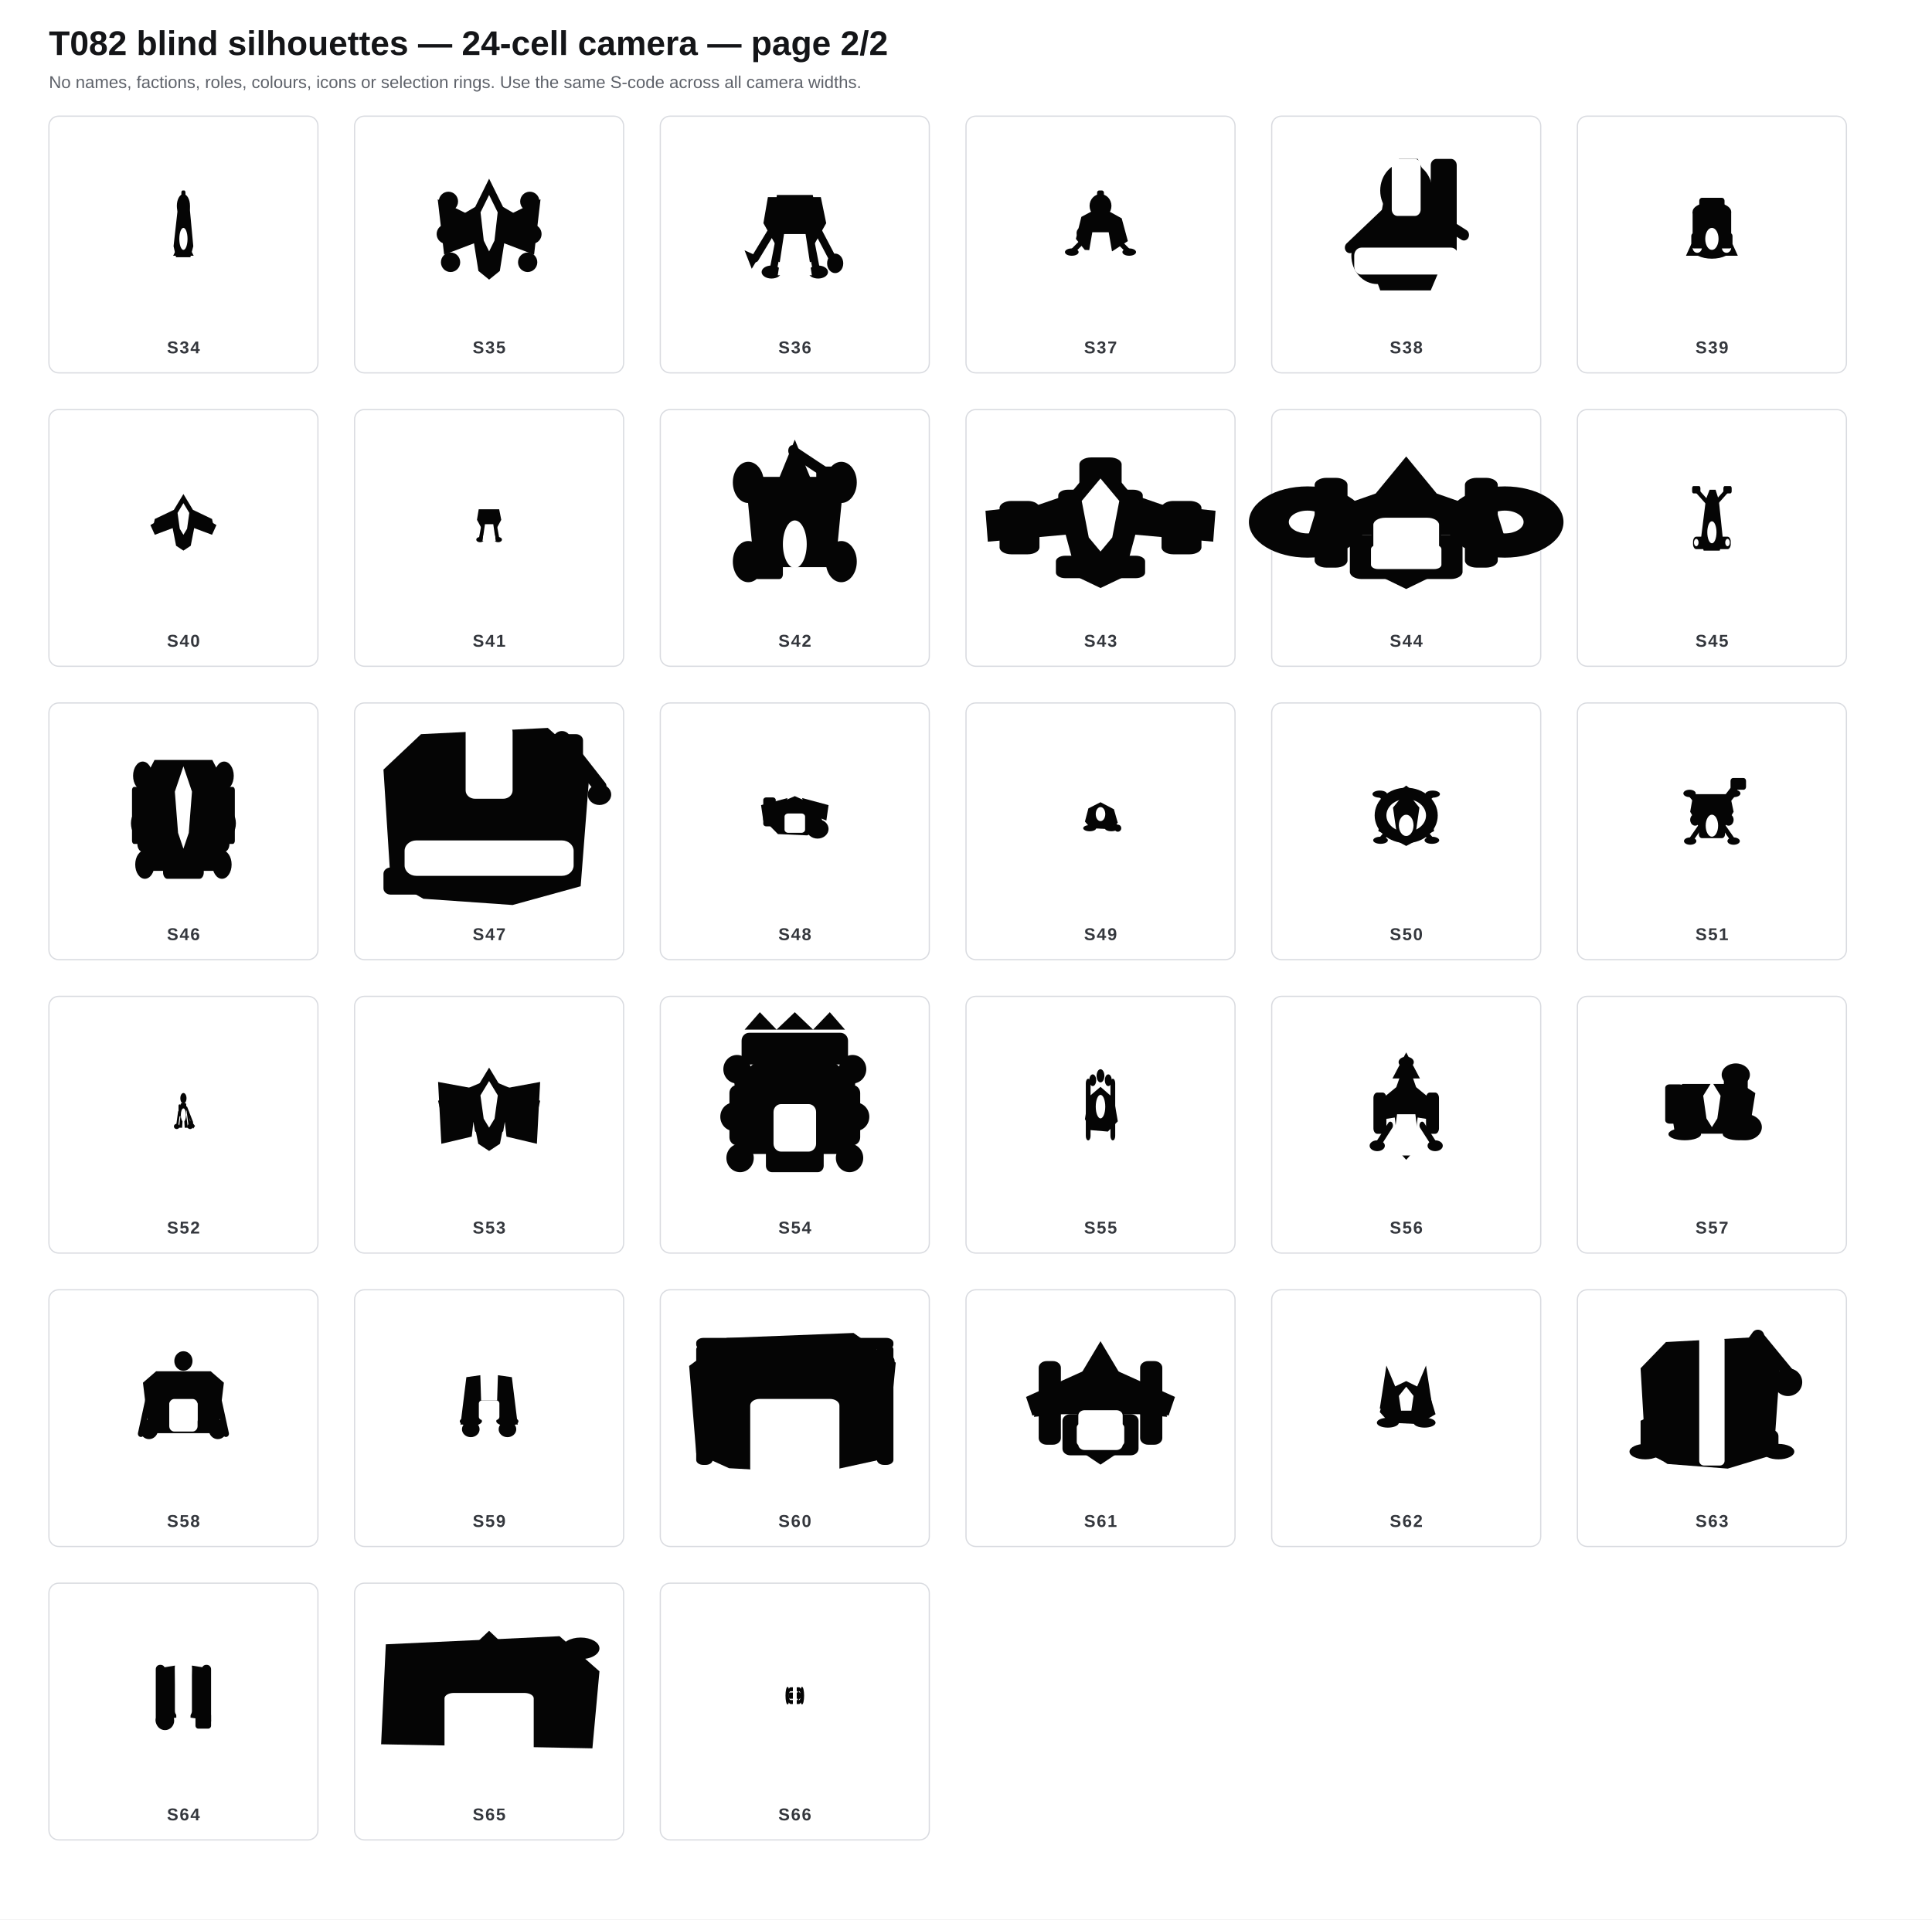
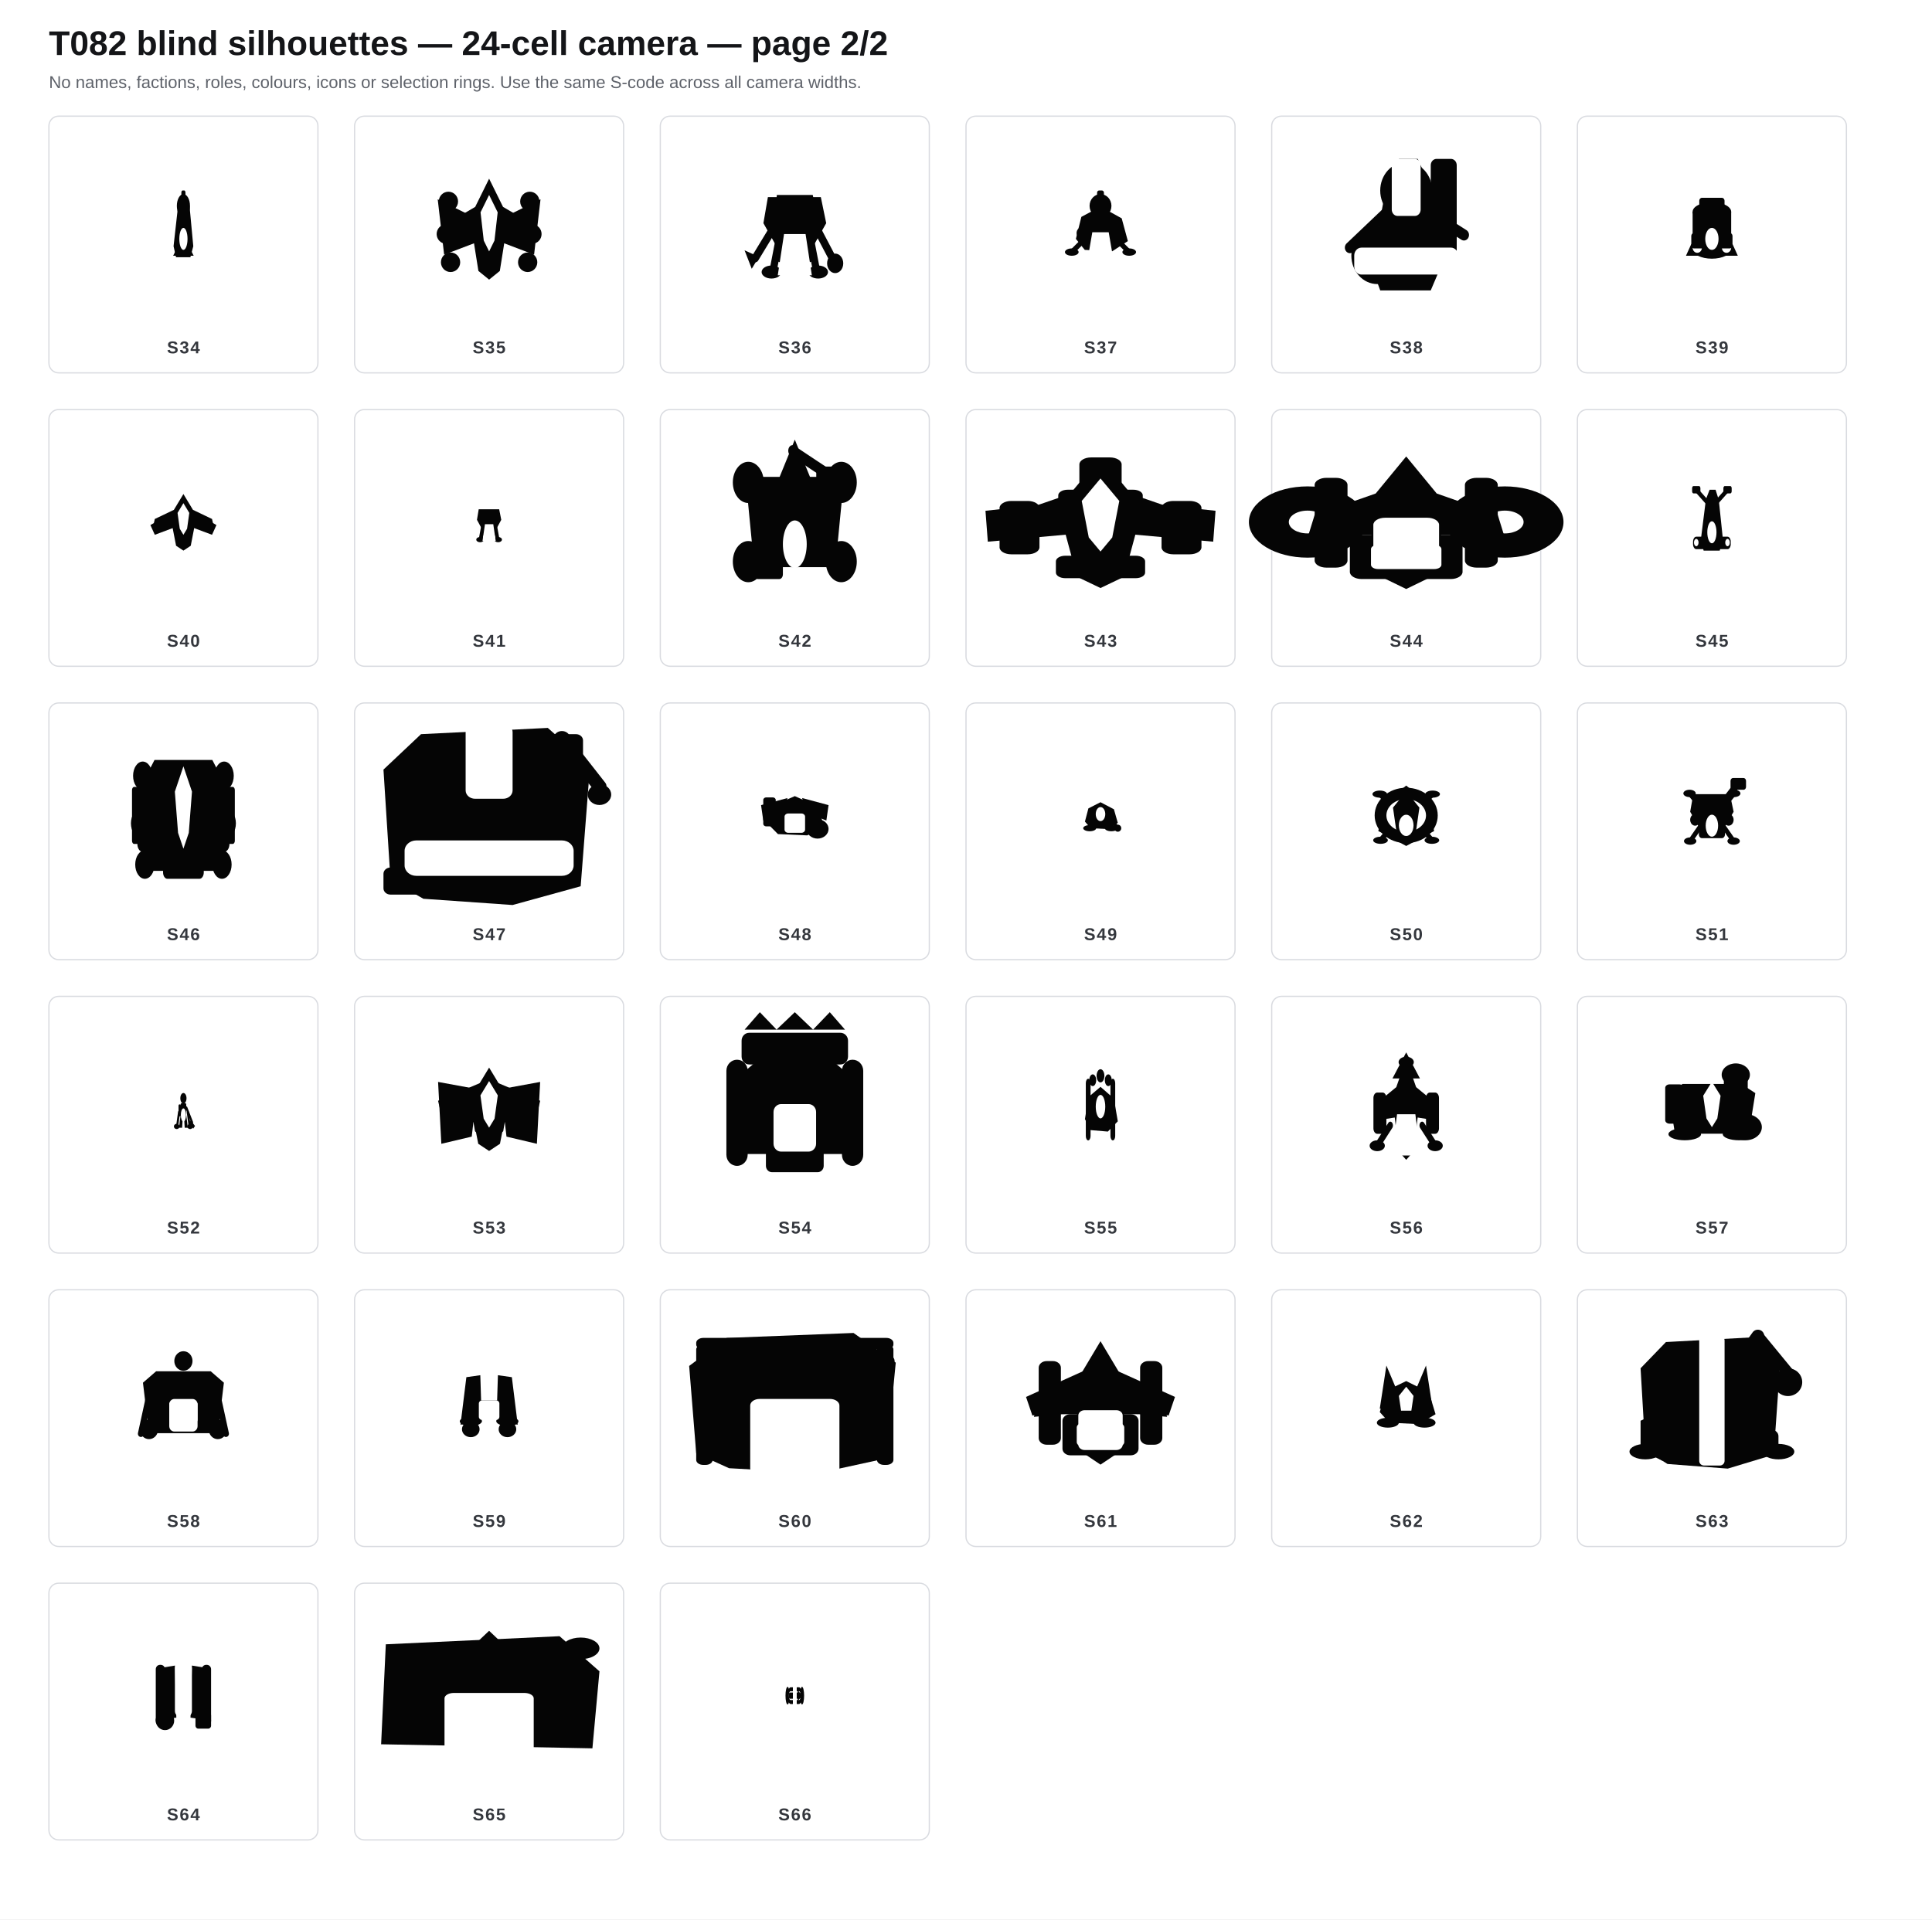
<svg xmlns="http://www.w3.org/2000/svg" width="1580" height="1570" viewBox="0 0 1580 1570">
  <rect width="100%" height="100%" fill="#ffffff" />
  <style>text{font-family:Arial,Helvetica,sans-serif}.title{font-size:28px;font-weight:700;fill:#141518}.sub{font-size:14px;fill:#5e626a}.code{font-size:14px;font-weight:700;letter-spacing:1px;fill:#34373d}.name{font-size:12px;font-weight:700;fill:#17181b}.meta{font-size:10px;fill:#656a72}.label{font-size:11px;font-weight:700;fill:#3d4148}</style>
  <text x="40" y="45" class="title">T082 blind silhouettes — 24-cell camera — page 2/2</text>
  <text x="40" y="72" class="sub">No names, factions, roles, colours, icons or selection rings. Use the same S-code across all camera widths.</text>
  <rect x="40" y="95" width="220" height="210" rx="8" fill="none" stroke="#d9dbe0" />
  <g transform="translate(150 187) scale(0.335978 0.6)">
    <polygon points="-18,39 -24,24 -13,-31 -5,-44 8,-44 15,-30 24,24 17,39" fill="#050505" />
    <rect x="-6" y="-43" width="12" height="80" rx="0" fill="#050505" />
    <polygon points="-25,37 25,37 16,27 -16,27" fill="#050505" />
    <circle cx="0" cy="-31" r="16" fill="#050505" />
    <rect x="-5" y="-52" width="10" height="24" rx="3" fill="#050505" />
    <ellipse cx="0" cy="14" rx="10" ry="15" fill="#ffffff" />
  </g>
  <text x="150" y="289" text-anchor="middle" class="code">S34</text>
  <rect x="290" y="95" width="220" height="210" rx="8" fill="none" stroke="#d9dbe0" />
  <g transform="translate(400 187) scale(0.87578 0.888)">
    <circle cx="-38" cy="-25" r="9" fill="#050505" />
    <circle cx="-40" cy="5" r="9" fill="#050505" />
    <circle cx="-36" cy="31" r="9" fill="#050505" />
    <circle cx="38" cy="-25" r="9" fill="#050505" />
    <circle cx="40" cy="5" r="9" fill="#050505" />
    <circle cx="36" cy="31" r="9" fill="#050505" />
    <polygon points="0,-46 13,-20 39,-5 42,11 15,8 10,39 0,47 -10,39 -15,8 -42,11 -39,-5 -13,-20" fill="#050505" />
    <circle cx="-27" cy="6" r="8" fill="#050505" />
    <circle cx="27" cy="6" r="8" fill="#050505" />
    <polygon points="-9,-8 -48,-27 -42,24 -10,12" fill="#050505" />
    <polygon points="9,-8 48,-27 42,24 10,12" fill="#050505" />
    <circle cx="-11" cy="3" r="6" fill="#050505" />
    <circle cx="11" cy="3" r="6" fill="#050505" />
    <polygon points="-8,-15 0,-31 8,-15 5,11 0,21 -5,11" fill="#ffffff" />
  </g>
  <text x="400" y="289" text-anchor="middle" class="code">S35</text>
  <rect x="540" y="95" width="220" height="210" rx="8" fill="none" stroke="#d9dbe0" />
  <g transform="translate(650 187) scale(0.73372 0.888)">
    <line x1="-17" y1="8" x2="-24" y2="38" stroke="#050505" stroke-width="8" stroke-linecap="round" />
    <line x1="17" y1="8" x2="24" y2="38" stroke="#050505" stroke-width="8" stroke-linecap="round" />
    <ellipse cx="-26" cy="40" rx="11" ry="6" fill="#050505" />
    <ellipse cx="26" cy="40" rx="11" ry="6" fill="#050505" />
    <polygon points="-30,-29 29,-29 35,-5 20,17 -20,17 -35,-5" fill="#050505" />
    <rect x="-21" y="8" width="42" height="23" rx="5" fill="#050505" />
    <polygon points="-25,4 -20,-31 20,-31 29,4" fill="#050505" />
    <line x1="-22" y1="-3" x2="-44" y2="27" stroke="#050505" stroke-width="8" stroke-linecap="round" />
    <polygon points="-48,37 -56,20 -40,26" fill="#050505" />
    <line x1="22" y1="-4" x2="43" y2="29" stroke="#050505" stroke-width="8" stroke-linecap="round" />
    <circle cx="45" cy="32" r="9" fill="#050505" />
    <polygon points="-12,5 12,5 19,43 -19,43" fill="#ffffff" />
  </g>
  <text x="650" y="289" text-anchor="middle" class="code">S36</text>
  <rect x="790" y="95" width="220" height="210" rx="8" fill="none" stroke="#d9dbe0" />
  <g transform="translate(900 187) scale(0.559211 0.6)">
    <line x1="-23.1" y1="14.4" x2="-42" y2="32" stroke="#050505" stroke-width="7" stroke-linecap="round" />
    <ellipse cx="-42" cy="32" rx="10" ry="5" fill="#050505" />
    <line x1="23.1" y1="14.4" x2="42" y2="32" stroke="#050505" stroke-width="7" stroke-linecap="round" />
    <ellipse cx="42" cy="32" rx="10" ry="5" fill="#050505" />
    <polygon points="-36,14 -28,-16 0,-30 31,-14 40,17 17,31 -23,29" fill="#050505" />
    <circle cx="-27" cy="6" r="8" fill="#050505" />
    <circle cx="27" cy="6" r="8" fill="#050505" />
    <circle cx="0" cy="-31" r="16" fill="#050505" />
    <rect x="-5" y="-52" width="10" height="24" rx="3" fill="#050505" />
    <polygon points="-12,5 12,5 19,43 -19,43" fill="#ffffff" />
  </g>
  <text x="900" y="289" text-anchor="middle" class="code">S37</text>
  <rect x="1040" y="95" width="220" height="210" rx="8" fill="none" stroke="#d9dbe0" />
  <g transform="translate(1150 187) scale(1.18057 1.296)">
    <polygon points="-18,39 -24,24 -13,-31 -5,-44 8,-44 15,-30 24,24 17,39" fill="#050505" />
    <rect x="17" y="-44" width="18" height="67" rx="4" fill="#050505" />
    <circle cx="-20" cy="17" r="18" fill="#050505" />
    <line x1="-9" y1="8" x2="19" y2="-22" stroke="#050505" stroke-width="7" stroke-linecap="round" />
    <circle cx="0" cy="-24" r="18" fill="#050505" />
    <line x1="-9" y1="-14" x2="-39" y2="12" stroke="#050505" stroke-width="7" stroke-linecap="round" />
    <line x1="9" y1="-14" x2="40" y2="4" stroke="#050505" stroke-width="7" stroke-linecap="round" />
    <rect x="-10" y="-44" width="20" height="36" rx="4" fill="#ffffff" />
    <rect x="-36" y="12" width="72" height="17" rx="5" fill="#ffffff" />
  </g>
  <text x="1150" y="289" text-anchor="middle" class="code">S38</text>
  <rect x="1290" y="95" width="220" height="210" rx="8" fill="none" stroke="#d9dbe0" />
  <g transform="translate(1400 187) scale(0.543657 0.6)">
    <ellipse cx="0" cy="-23" rx="29" ry="13" fill="#050505" />
    <rect x="-29" y="-23" width="58" height="51" rx="0" fill="#050505" />
    <ellipse cx="0" cy="28" rx="29" ry="13" fill="#050505" />
    <polygon points="-39,37 -31,21 31,21 39,37" fill="#050505" />
    <circle cx="-22" cy="26" r="7" fill="#ffffff" />
    <circle cx="22" cy="26" r="7" fill="#ffffff" />
    <rect x="-19" y="-42" width="38" height="18" rx="4" fill="#050505" />
    <rect x="-25" y="-18" width="50" height="18" rx="4" fill="#050505" />
    <rect x="-31" y="6" width="62" height="21" rx="4" fill="#050505" />
    <ellipse cx="0" cy="14" rx="10" ry="15" fill="#ffffff" />
  </g>
  <text x="1400" y="289" text-anchor="middle" class="code">S39</text>
  <rect x="40" y="335" width="220" height="210" rx="8" fill="none" stroke="#d9dbe0" />
  <g transform="translate(150 427) scale(0.6 0.4976)">
    <polygon points="-5,-23 -45,5 -39,21 -8,7" fill="#050505" />
    <polygon points="5,-23 45,5 39,21 8,7" fill="#050505" />
    <polygon points="0,-46 13,-20 39,-5 42,11 15,8 10,39 0,47 -10,39 -15,8 -42,11 -39,-5 -13,-20" fill="#050505" />
    <ellipse cx="0" cy="-13" rx="12" ry="20" fill="#050505" />
    <polygon points="-8,-15 0,-31 8,-15 5,11 0,21 -5,11" fill="#ffffff" />
  </g>
  <text x="150" y="529" text-anchor="middle" class="code">S40</text>
  <rect x="290" y="335" width="220" height="210" rx="8" fill="none" stroke="#d9dbe0" />
  <g transform="translate(400 427) scale(0.283713 0.36)">
    <line x1="-17" y1="8" x2="-24" y2="38" stroke="#050505" stroke-width="11" stroke-linecap="round" />
    <line x1="17" y1="8" x2="24" y2="38" stroke="#050505" stroke-width="11" stroke-linecap="round" />
    <ellipse cx="-26" cy="40" rx="11" ry="6" fill="#050505" />
    <ellipse cx="26" cy="40" rx="11" ry="6" fill="#050505" />
    <polygon points="-30,-29 29,-29 35,-5 20,17 -20,17 -35,-5" fill="#050505" />
    <rect x="-21" y="8" width="42" height="23" rx="5" fill="#050505" />
    <polygon points="-27,-22 27,-22 18,2 -18,2" fill="#050505" />
    <polygon points="-12,5 12,5 19,43 -19,43" fill="#ffffff" />
  </g>
  <text x="400" y="529" text-anchor="middle" class="code">S41</text>
  <rect x="540" y="335" width="220" height="210" rx="8" fill="none" stroke="#d9dbe0" />
  <g transform="translate(650 427) scale(0.974803 1.296)">
    <circle cx="-39" cy="-25" r="13" fill="#050505" />
    <circle cx="-39" cy="25" r="13" fill="#050505" />
    <circle cx="39" cy="-25" r="13" fill="#050505" />
    <circle cx="39" cy="25" r="13" fill="#050505" />
    <polygon points="-34,28.5 -40,-18 -27,-28.5 27,-28.5 40,-18 34,28.5" fill="#050505" />
    <rect x="18" y="-35" width="17" height="58" rx="4" fill="#050505" />
    <line x1="26" y1="-31" x2="-2" y2="-45" stroke="#050505" stroke-width="7" stroke-linecap="round" />
    <rect x="-34" y="17" width="24" height="19" rx="3" fill="#050505" />
    <polygon points="0,-52 -13,-28 13,-28" fill="#050505" />
    <rect x="-8" y="-31" width="16" height="25" rx="3" fill="#050505" />
    <ellipse cx="0" cy="14" rx="10" ry="15" fill="#ffffff" />
  </g>
  <text x="650" y="529" text-anchor="middle" class="code">S42</text>
  <rect x="790" y="335" width="220" height="210" rx="8" fill="none" stroke="#d9dbe0" />
  <g transform="translate(900 427) scale(1.92 1.1488)">
    <polygon points="-5,-16 -49,-8 -48,14 -8,8" fill="#050505" />
    <polygon points="5,-16 49,-8 48,14 8,8" fill="#050505" />
    <polygon points="0,-46 13,-20 39,-5 42,11 15,8 10,39 0,47 -10,39 -15,8 -42,11 -39,-5 -13,-20" fill="#050505" />
    <rect x="-43" y="-15" width="17" height="38" rx="5" fill="#050505" />
    <rect x="26" y="-15" width="17" height="38" rx="5" fill="#050505" />
    <rect x="-19" y="24" width="38" height="16" rx="4" fill="#050505" />
    <rect x="-9" y="-46" width="18" height="88" rx="5" fill="#050505" />
    <rect x="-18" y="-23" width="36" height="22" rx="4" fill="#050505" />
    <polygon points="-8,-15 0,-31 8,-15 5,11 0,21 -5,11" fill="#ffffff" />
  </g>
  <text x="900" y="529" text-anchor="middle" class="code">S43</text>
  <rect x="1040" y="335" width="220" height="210" rx="8" fill="none" stroke="#d9dbe0" />
  <g transform="translate(1150 427) scale(1.92 1.16584)">
    <circle cx="-42" cy="0" r="25" fill="#050505" />
    <circle cx="42" cy="0" r="25" fill="#050505" />
    <circle cx="-42" cy="0" r="8" fill="#ffffff" />
    <circle cx="42" cy="0" r="8" fill="#ffffff" />
    <polygon points="0,-46 13,-20 39,-5 42,11 15,8 10,39 0,47 -10,39 -15,8 -42,11 -39,-5 -13,-20" fill="#050505" />
    <rect x="-39" y="-31" width="14" height="63" rx="5" fill="#050505" />
    <rect x="25" y="-31" width="14" height="63" rx="5" fill="#050505" />
    <rect x="-27" y="-9" width="54" height="18" rx="4" fill="#050505" />
    <rect x="-24" y="9" width="48" height="31" rx="5" fill="#050505" />
    <rect x="-15" y="16" width="30" height="17" rx="3" fill="#ffffff" />
    <rect x="-14" y="-3" width="28" height="30" rx="5" fill="#ffffff" />
  </g>
  <text x="1150" y="529" text-anchor="middle" class="code">S44</text>
  <rect x="1290" y="335" width="220" height="210" rx="8" fill="none" stroke="#d9dbe0" />
  <g transform="translate(1400 427) scale(0.376106 0.6)">
    <polygon points="-18,39 -24,24 -13,-31 -5,-44 8,-44 15,-30 24,24 17,39" fill="#050505" />
    <rect x="-41" y="20" width="82" height="17" rx="7" fill="#050505" />
    <circle cx="-34" cy="28" r="5" fill="#ffffff" />
    <circle cx="34" cy="28" r="5" fill="#ffffff" />
    <line x1="-6" y1="-24" x2="-33" y2="-43" stroke="#050505" stroke-width="7" stroke-linecap="round" />
    <line x1="6" y1="-24" x2="33" y2="-43" stroke="#050505" stroke-width="7" stroke-linecap="round" />
    <rect x="-43" y="-49" width="18" height="10" rx="3" fill="#050505" />
    <rect x="25" y="-49" width="18" height="10" rx="3" fill="#050505" />
    <ellipse cx="0" cy="14" rx="10" ry="15" fill="#ffffff" />
  </g>
  <text x="1400" y="529" text-anchor="middle" class="code">S45</text>
  <rect x="40" y="575" width="220" height="210" rx="8" fill="none" stroke="#d9dbe0" />
  <g transform="translate(150 667) scale(0.875933 1.296)">
    <circle cx="-38" cy="-25" r="9" fill="#050505" />
    <circle cx="-40" cy="5" r="9" fill="#050505" />
    <circle cx="-36" cy="31" r="9" fill="#050505" />
    <circle cx="38" cy="-25" r="9" fill="#050505" />
    <circle cx="40" cy="5" r="9" fill="#050505" />
    <circle cx="36" cy="31" r="9" fill="#050505" />
    <polygon points="-34,35 -40,-18 -27,-35 27,-35 40,-18 34,35" fill="#050505" />
    <rect x="-43" y="-15" width="17" height="38" rx="5" fill="#050505" />
    <rect x="26" y="-15" width="17" height="38" rx="5" fill="#050505" />
    <rect x="-19" y="24" width="38" height="16" rx="4" fill="#050505" />
    <rect x="-48" y="-18" width="34" height="36" rx="2" fill="#050505" />
    <rect x="14" y="-18" width="34" height="36" rx="2" fill="#050505" />
    <line x1="-9" y1="0" x2="9" y2="0" stroke="#050505" stroke-width="7" stroke-linecap="round" />
    <polygon points="-8,-15 0,-31 8,-15 5,11 0,21 -5,11" fill="#ffffff" />
  </g>
  <text x="150" y="769" text-anchor="middle" class="code">S46</text>
  <rect x="290" y="575" width="220" height="210" rx="8" fill="none" stroke="#d9dbe0" />
  <g transform="translate(400 667) scale(1.92 1.70431)">
    <polygon points="-42,31 -45,-22 -29,-39 25,-42 43,-24 39,34 10,43 -28,40" fill="#050505" />
    <rect x="-45" y="25" width="31" height="13" rx="3" fill="#050505" />
    <rect x="15" y="-39" width="25" height="14" rx="3" fill="#050505" />
    <line x1="-28" y1="25" x2="26" y2="-25" stroke="#050505" stroke-width="7" stroke-linecap="round" />
    <line x1="11" y1="24" x2="31" y2="-37" stroke="#050505" stroke-width="7" stroke-linecap="round" />
    <line x1="31" y1="-37" x2="47" y2="-14" stroke="#050505" stroke-width="6" stroke-linecap="round" />
    <circle cx="47" cy="-10" r="5" fill="#050505" />
    <rect x="-10" y="-44" width="20" height="36" rx="4" fill="#ffffff" />
    <rect x="-36" y="12" width="72" height="17" rx="5" fill="#ffffff" />
  </g>
  <text x="400" y="769" text-anchor="middle" class="code">S47</text>
  <rect x="540" y="575" width="220" height="210" rx="8" fill="none" stroke="#d9dbe0" />
  <g transform="translate(650 667) scale(0.6 0.526615)">
    <polygon points="-36,14 -28,-16 0,-30 31,-14 40,17 17,31 -23,29" fill="#050505" />
    <rect x="-43" y="-28" width="17" height="45" rx="4" fill="#050505" />
    <circle cx="31" cy="21" r="15" fill="#050505" />
    <polygon points="-46,-16 -10,-27 -15,-5 -43,8" fill="#050505" />
    <polygon points="46,-16 10,-27 15,-5 43,8" fill="#050505" />
    <circle cx="0" cy="7" r="13" fill="#050505" />
    <rect x="-14" y="-3" width="28" height="30" rx="5" fill="#ffffff" />
  </g>
  <text x="650" y="769" text-anchor="middle" class="code">S48</text>
  <rect x="790" y="575" width="220" height="210" rx="8" fill="none" stroke="#d9dbe0" />
  <g transform="translate(900 667) scale(0.353671 0.36)">
    <ellipse cx="-25" cy="29" rx="15" ry="7" fill="#050505" />
    <ellipse cx="25" cy="29" rx="15" ry="7" fill="#050505" />
    <polygon points="-36,14 -28,-16 0,-30 31,-14 40,17 17,31 -23,29" fill="#050505" />
    <line x1="8" y1="-6" x2="38" y2="26" stroke="#050505" stroke-width="8" stroke-linecap="round" />
    <circle cx="40" cy="29" r="8" fill="#050505" />
    <ellipse cx="0" cy="-3" rx="11" ry="16" fill="#ffffff" />
  </g>
  <text x="900" y="769" text-anchor="middle" class="code">S49</text>
  <rect x="1040" y="575" width="220" height="210" rx="8" fill="none" stroke="#d9dbe0" />
  <g transform="translate(1150 667) scale(0.6 0.581)">
    <line x1="-19.25" y1="15.75" x2="-35" y2="35" stroke="#050505" stroke-width="7" stroke-linecap="round" />
    <ellipse cx="-35" cy="35" rx="10" ry="5" fill="#050505" />
    <line x1="19.25" y1="15.75" x2="35" y2="35" stroke="#050505" stroke-width="7" stroke-linecap="round" />
    <ellipse cx="35" cy="35" rx="10" ry="5" fill="#050505" />
    <line x1="-19.8" y1="-13.5" x2="-36" y2="-30" stroke="#050505" stroke-width="7" stroke-linecap="round" />
    <ellipse cx="-36" cy="-30" rx="10" ry="5" fill="#050505" />
    <line x1="19.8" y1="-13.5" x2="36" y2="-30" stroke="#050505" stroke-width="7" stroke-linecap="round" />
    <ellipse cx="36" cy="-30" rx="10" ry="5" fill="#050505" />
    <polygon points="0,-42 31,-17 38,22 0,43 -38,22 -31,-17" fill="#050505" />
    <ellipse cx="0" cy="0" rx="43" ry="39" fill="#050505" />
    <ellipse cx="0" cy="0" rx="27" ry="23" fill="#ffffff" />
    <polygon points="0,-34 18,-11 13,25 0,39 -13,25 -18,-11" fill="#050505" />
    <ellipse cx="0" cy="14" rx="10" ry="15" fill="#ffffff" />
  </g>
  <text x="1150" y="769" text-anchor="middle" class="code">S50</text>
  <rect x="1290" y="575" width="220" height="210" rx="8" fill="none" stroke="#d9dbe0" />
  <g transform="translate(1400 667) scale(0.507553 0.6)">
    <line x1="-19.25" y1="15.75" x2="-35" y2="35" stroke="#050505" stroke-width="7" stroke-linecap="round" />
    <ellipse cx="-35" cy="35" rx="10" ry="5" fill="#050505" />
    <line x1="19.25" y1="15.75" x2="35" y2="35" stroke="#050505" stroke-width="7" stroke-linecap="round" />
    <ellipse cx="35" cy="35" rx="10" ry="5" fill="#050505" />
    <line x1="-19.8" y1="-13.5" x2="-36" y2="-30" stroke="#050505" stroke-width="7" stroke-linecap="round" />
    <ellipse cx="-36" cy="-30" rx="10" ry="5" fill="#050505" />
    <line x1="19.8" y1="-13.5" x2="36" y2="-30" stroke="#050505" stroke-width="7" stroke-linecap="round" />
    <ellipse cx="36" cy="-30" rx="10" ry="5" fill="#050505" />
    <polygon points="-30,-29 29,-29 35,-5 20,17 -20,17 -35,-5" fill="#050505" />
    <rect x="-21" y="8" width="42" height="23" rx="5" fill="#050505" />
    <circle cx="-27" cy="6" r="8" fill="#050505" />
    <circle cx="27" cy="6" r="8" fill="#050505" />
    <line x1="-9" y1="24" x2="20" y2="-19" stroke="#050505" stroke-width="12" stroke-linecap="round" />
    <line x1="20" y1="-19" x2="39" y2="-40" stroke="#050505" stroke-width="10" stroke-linecap="round" />
    <rect x="30" y="-51" width="25" height="16" rx="4" fill="#050505" />
    <ellipse cx="0" cy="14" rx="10" ry="15" fill="#ffffff" />
  </g>
  <text x="1400" y="769" text-anchor="middle" class="code">S51</text>
  <rect x="40" y="815" width="220" height="210" rx="8" fill="none" stroke="#d9dbe0" />
  <g transform="translate(150 907) scale(0.210732 0.36)">
    <line x1="-17" y1="8" x2="-24" y2="38" stroke="#050505" stroke-width="8" stroke-linecap="round" />
    <line x1="17" y1="8" x2="24" y2="38" stroke="#050505" stroke-width="8" stroke-linecap="round" />
    <ellipse cx="-26" cy="40" rx="11" ry="6" fill="#050505" />
    <ellipse cx="26" cy="40" rx="11" ry="6" fill="#050505" />
    <circle cx="0" cy="-24" r="12" fill="#050505" />
    <rect x="-11" y="-13" width="22" height="31" rx="4" fill="#050505" />
    <polygon points="-11,14 -2,14 -5,43 -17,43" fill="#050505" />
    <polygon points="2,14 11,14 17,43 5,43" fill="#050505" />
    <line x1="12" y1="-2" x2="34" y2="31" stroke="#050505" stroke-width="7" stroke-linecap="round" />
    <polygon points="28,26 45,39 38,45 23,32" fill="#050505" />
    <rect x="-19" y="-10" width="9" height="27" rx="3" fill="#050505" />
    <ellipse cx="0" cy="14" rx="10" ry="15" fill="#ffffff" />
  </g>
  <text x="150" y="1009" text-anchor="middle" class="code">S52</text>
  <rect x="290" y="815" width="220" height="210" rx="8" fill="none" stroke="#d9dbe0" />
  <g transform="translate(400 907) scale(0.888 0.733234)">
    <polygon points="-4,-31 -47,-9 -40,28 -7,11" fill="#050505" />
    <polygon points="4,-31 47,-9 40,28 7,11" fill="#050505" />
    <polygon points="0,-46 13,-20 39,-5 42,11 15,8 10,39 0,47 -10,39 -15,8 -42,11 -39,-5 -13,-20" fill="#050505" />
    <polygon points="-47,-30 -11,-22 -16,31 -44,39" fill="#050505" />
    <polygon points="47,-30 11,-22 16,31 44,39" fill="#050505" />
    <polygon points="0,-34 18,-11 13,25 0,39 -13,25 -18,-11" fill="#050505" />
    <polygon points="-8,-15 0,-31 8,-15 5,11 0,21 -5,11" fill="#ffffff" />
  </g>
  <text x="400" y="1009" text-anchor="middle" class="code">S53</text>
  <rect x="540" y="815" width="220" height="210" rx="8" fill="none" stroke="#d9dbe0" />
  <g transform="translate(650 907) scale(1.2435 1.296)">
-     <circle cx="-38" cy="-25" r="9" fill="#050505" />
-     <circle cx="-40" cy="5" r="9" fill="#050505" />
-     <circle cx="-36" cy="31" r="9" fill="#050505" />
-     <circle cx="38" cy="-25" r="9" fill="#050505" />
-     <circle cx="40" cy="5" r="9" fill="#050505" />
-     <circle cx="36" cy="31" r="9" fill="#050505" />
+     <rect x="-45" y="-31" width="14" height="67" rx="7" fill="#050505" />
+     <rect x="31" y="-31" width="14" height="67" rx="7" fill="#050505" />
    <polygon points="-34,28.5 -40,-18 -27,-28.5 27,-28.5 40,-18 34,28.5" fill="#050505" />
    <rect x="-43" y="-15" width="17" height="38" rx="5" fill="#050505" />
    <rect x="26" y="-15" width="17" height="38" rx="5" fill="#050505" />
    <rect x="-19" y="24" width="38" height="16" rx="4" fill="#050505" />
    <rect x="-35" y="-48" width="70" height="20" rx="5" fill="#050505" />
    <polygon points="-33,-50 -23,-61 -12,-50 0,-61 12,-50 23,-61 33,-50" fill="#050505" />
    <rect x="-14" y="-3" width="28" height="30" rx="5" fill="#ffffff" />
  </g>
  <text x="650" y="1009" text-anchor="middle" class="code">S54</text>
  <rect x="790" y="815" width="220" height="210" rx="8" fill="none" stroke="#d9dbe0" />
  <g transform="translate(900 907) scale(0.353484 0.6)">
    <rect x="-34" y="-41" width="11" height="84" rx="6" fill="#050505" />
    <rect x="23" y="-41" width="11" height="84" rx="6" fill="#050505" />
    <polygon points="-36,14 -28,-16 0,-30 31,-14 40,17 17,31 -23,29" fill="#050505" />
    <circle cx="-18" cy="-39" r="8" fill="#050505" />
    <circle cx="0" cy="-45" r="9" fill="#050505" />
    <circle cx="18" cy="-39" r="8" fill="#050505" />
    <ellipse cx="0" cy="-3" rx="11" ry="16" fill="#ffffff" />
  </g>
  <text x="900" y="1009" text-anchor="middle" class="code">S55</text>
  <rect x="1040" y="815" width="220" height="210" rx="8" fill="none" stroke="#d9dbe0" />
  <g transform="translate(1150 907) scale(0.623357 0.888)">
    <line x1="0" y1="-19.35" x2="0" y2="-43" stroke="#050505" stroke-width="7" stroke-linecap="round" />
    <ellipse cx="0" cy="-43" rx="10" ry="5" fill="#050505" />
    <line x1="-20.9" y1="15.3" x2="-38" y2="34" stroke="#050505" stroke-width="7" stroke-linecap="round" />
    <ellipse cx="-38" cy="34" rx="10" ry="5" fill="#050505" />
    <line x1="20.9" y1="15.3" x2="38" y2="34" stroke="#050505" stroke-width="7" stroke-linecap="round" />
    <ellipse cx="38" cy="34" rx="10" ry="5" fill="#050505" />
    <polygon points="0,-46 13,-20 39,-5 42,11 15,8 10,39 0,47 -10,39 -15,8 -42,11 -39,-5 -13,-20" fill="#050505" />
    <rect x="-43" y="-15" width="17" height="38" rx="5" fill="#050505" />
    <rect x="26" y="-15" width="17" height="38" rx="5" fill="#050505" />
    <polygon points="0,-52 -18,-28 18,-28" fill="#050505" />
    <circle cx="0" cy="-20" r="11" fill="#050505" />
    <polygon points="-12,5 12,5 19,43 -19,43" fill="#ffffff" />
  </g>
  <text x="1150" y="1009" text-anchor="middle" class="code">S56</text>
  <rect x="1290" y="815" width="220" height="210" rx="8" fill="none" stroke="#d9dbe0" />
  <g transform="translate(1400 907) scale(0.888 0.714498)">
    <ellipse cx="-25" cy="29" rx="15" ry="7" fill="#050505" />
    <ellipse cx="25" cy="29" rx="15" ry="7" fill="#050505" />
    <polygon points="-34,28.5 -40,-18 -27,-28.5 27,-28.5 40,-18 34,28.5" fill="#050505" />
    <rect x="-43" y="-28" width="17" height="45" rx="4" fill="#050505" />
    <circle cx="31" cy="21" r="15" fill="#050505" />
    <rect x="11" y="-37" width="22" height="51" rx="5" fill="#050505" />
    <circle cx="22" cy="-39" r="13" fill="#050505" />
    <polygon points="-8,-15 0,-31 8,-15 5,11 0,21 -5,11" fill="#ffffff" />
  </g>
  <text x="1400" y="1009" text-anchor="middle" class="code">S57</text>
  <rect x="40" y="1055" width="220" height="210" rx="8" fill="none" stroke="#d9dbe0" />
  <g transform="translate(150 1147) scale(0.827329 0.888)">
    <circle cx="0" cy="-38" r="9" fill="#050505" />
    <circle cx="-34" cy="25" r="9" fill="#050505" />
    <circle cx="34" cy="25" r="9" fill="#050505" />
    <polygon points="-34,28.5 -40,-18 -27,-28.5 27,-28.5 40,-18 34,28.5" fill="#050505" />
    <line x1="-31" y1="-18" x2="-42" y2="29" stroke="#050505" stroke-width="6" stroke-linecap="round" />
    <line x1="31" y1="-18" x2="42" y2="29" stroke="#050505" stroke-width="6" stroke-linecap="round" />
    <rect x="-23" y="-8" width="46" height="35" rx="4" fill="#050505" />
    <rect x="-14" y="-1" width="28" height="20" rx="3" fill="#ffffff" />
    <rect x="-14" y="-3" width="28" height="30" rx="5" fill="#ffffff" />
  </g>
  <text x="150" y="1249" text-anchor="middle" class="code">S58</text>
  <rect x="290" y="1055" width="220" height="210" rx="8" fill="none" stroke="#d9dbe0" />
  <g transform="translate(400 1147) scale(0.6 0.539314)">
    <ellipse cx="-25" cy="29" rx="15" ry="7" fill="#050505" />
    <ellipse cx="25" cy="29" rx="15" ry="7" fill="#050505" />
    <polygon points="-39,34 -31,-38 -12,-41 -10,30" fill="#050505" />
    <polygon points="10,30 12,-41 31,-38 39,34" fill="#050505" />
    <rect x="-18" y="-3" width="36" height="23" rx="4" fill="#050505" />
    <circle cx="-25" cy="41" r="12" fill="#050505" />
    <circle cx="25" cy="41" r="12" fill="#050505" />
    <rect x="-14" y="-3" width="28" height="30" rx="5" fill="#ffffff" />
  </g>
  <text x="400" y="1249" text-anchor="middle" class="code">S59</text>
  <rect x="540" y="1055" width="220" height="210" rx="8" fill="none" stroke="#d9dbe0" />
  <g transform="translate(650 1147) scale(1.92 1.34917)">
    <polygon points="-42,31 -45,-22 -29,-39 25,-42 43,-24 39,34 10,43 -28,40" fill="#050505" />
    <rect x="-42" y="-35" width="7" height="73" rx="3" fill="#050505" />
    <rect x="35" y="-35" width="7" height="73" rx="3" fill="#050505" />
    <rect x="-42" y="-39" width="84" height="7" rx="3" fill="#050505" />
    <line x1="-38" y1="-31" x2="-12" y2="4" stroke="#050505" stroke-width="7" stroke-linecap="round" />
    <line x1="38" y1="-25" x2="15" y2="9" stroke="#050505" stroke-width="9" stroke-linecap="round" />
    <circle cx="-10" cy="7" r="6" fill="#050505" />
    <circle cx="14" cy="12" r="7" fill="#050505" />
    <rect x="-19" y="-2" width="38" height="46" rx="4" fill="#ffffff" />
  </g>
  <text x="650" y="1249" text-anchor="middle" class="code">S60</text>
  <rect x="790" y="1055" width="220" height="210" rx="8" fill="none" stroke="#d9dbe0" />
  <g transform="translate(900 1147) scale(1.296 1.08571)">
    <polygon points="-8,-25 -47,-4 -43,10 -7,2" fill="#050505" />
    <polygon points="8,-25 47,-4 43,10 7,2" fill="#050505" />
    <polygon points="0,-46 13,-20 39,-5 42,11 15,8 10,39 0,47 -10,39 -15,8 -42,11 -39,-5 -13,-20" fill="#050505" />
    <rect x="-39" y="-31" width="14" height="63" rx="5" fill="#050505" />
    <rect x="25" y="-31" width="14" height="63" rx="5" fill="#050505" />
    <rect x="-27" y="-9" width="54" height="18" rx="4" fill="#050505" />
    <rect x="-24" y="9" width="48" height="31" rx="5" fill="#050505" />
    <rect x="-15" y="16" width="30" height="17" rx="3" fill="#ffffff" />
    <rect x="-14" y="6" width="28" height="30" rx="4" fill="#ffffff" />
  </g>
  <text x="900" y="1249" text-anchor="middle" class="code">S61</text>
  <rect x="1040" y="1055" width="220" height="210" rx="8" fill="none" stroke="#d9dbe0" />
  <g transform="translate(1150 1147) scale(0.6 0.577029)">
    <ellipse cx="-25" cy="29" rx="15" ry="7" fill="#050505" />
    <ellipse cx="25" cy="29" rx="15" ry="7" fill="#050505" />
    <polygon points="-36,14 -28,-16 0,-30 31,-14 40,17 17,31 -23,29" fill="#050505" />
    <polygon points="-36,9 -27,-52 -14,-20 -16,14" fill="#050505" />
    <polygon points="36,9 27,-52 14,-20 16,14" fill="#050505" />
    <polygon points="-10,-9 0,-22 10,-9 7,12 -7,12" fill="#ffffff" />
  </g>
  <text x="1150" y="1249" text-anchor="middle" class="code">S62</text>
  <rect x="1290" y="1055" width="220" height="210" rx="8" fill="none" stroke="#d9dbe0" />
  <g transform="translate(1400 1147) scale(1.296 1.26267)">
    <line x1="-23.1" y1="14.4" x2="-42" y2="32" stroke="#050505" stroke-width="7" stroke-linecap="round" />
    <ellipse cx="-42" cy="32" rx="10" ry="5" fill="#050505" />
    <line x1="23.1" y1="14.4" x2="42" y2="32" stroke="#050505" stroke-width="7" stroke-linecap="round" />
    <ellipse cx="42" cy="32" rx="10" ry="5" fill="#050505" />
    <polygon points="-42,31 -45,-22 -29,-39 25,-42 43,-24 39,34 10,43 -28,40" fill="#050505" />
    <rect x="-42" y="18" width="84" height="13" rx="4" fill="#050505" />
    <polygon points="-45,12 -31,5 -31,38 -45,31" fill="#050505" />
    <line x1="-15" y1="20" x2="29" y2="-43" stroke="#050505" stroke-width="8" stroke-linecap="round" />
    <line x1="29" y1="-43" x2="49" y2="-18" stroke="#050505" stroke-width="7" stroke-linecap="round" />
    <circle cx="48" cy="-13" r="9" fill="#050505" />
    <rect x="-8" y="-43" width="16" height="84" rx="3" fill="#ffffff" />
  </g>
  <text x="1400" y="1249" text-anchor="middle" class="code">S63</text>
  <rect x="40" y="1295" width="220" height="210" rx="8" fill="none" stroke="#d9dbe0" />
  <g transform="translate(150 1387) scale(0.5798 0.6)">
    <rect x="-39" y="-42" width="13" height="83" rx="6" fill="#050505" />
    <rect x="26" y="-42" width="13" height="83" rx="6" fill="#050505" />
    <polygon points="-39,34 -31,-38 -12,-41 -10,30" fill="#050505" />
    <polygon points="10,30 12,-41 31,-38 39,34" fill="#050505" />
    <rect x="-18" y="-3" width="36" height="23" rx="4" fill="#050505" />
    <circle cx="-26" cy="34" r="13" fill="#050505" />
    <rect x="17" y="23" width="22" height="22" rx="4" fill="#050505" />
    <rect x="-12" y="-45" width="24" height="74" rx="8" fill="#ffffff" />
  </g>
  <text x="150" y="1489" text-anchor="middle" class="code">S64</text>
  <rect x="290" y="1295" width="220" height="210" rx="8" fill="none" stroke="#d9dbe0" />
  <g transform="translate(400 1387) scale(1.92 1.10513)">
    <polygon points="-46,36 -44,-38 30,-44 47,-18 44,39" fill="#050505" />
    <polygon points="0,-48 14,-25 6,-28 6,39 -6,39 -6,-28 -14,-25" fill="#050505" />
    <line x1="-35" y1="21" x2="-12" y2="-3" stroke="#050505" stroke-width="6" stroke-linecap="round" />
    <line x1="35" y1="21" x2="12" y2="-3" stroke="#050505" stroke-width="6" stroke-linecap="round" />
    <circle cx="39" cy="-35" r="8" fill="#050505" />
    <rect x="-19" y="-2" width="38" height="46" rx="4" fill="#ffffff" />
  </g>
  <text x="400" y="1489" text-anchor="middle" class="code">S65</text>
  <rect x="540" y="1295" width="220" height="210" rx="8" fill="none" stroke="#d9dbe0" />
  <g transform="translate(650 1387) scale(0.131327 0.36)">
    <ellipse cx="-45" cy="0" rx="13" ry="20" fill="#050505" />
    <ellipse cx="45" cy="0" rx="13" ry="20" fill="#050505" />
    <rect x="-48" y="-15" width="96" height="30" rx="15" fill="#050505" />
    <rect x="-44" y="-19" width="88" height="38" rx="18" fill="#050505" />
    <rect x="-37" y="-10" width="74" height="20" rx="10" fill="#ffffff" />
    <rect x="-38" y="-7" width="76" height="14" rx="7" fill="#050505" />
    <polygon points="18,-13 42,0 18,13" fill="#050505" />
    <rect x="-12" y="-45" width="24" height="74" rx="8" fill="#ffffff" />
  </g>
  <text x="650" y="1489" text-anchor="middle" class="code">S66</text>
</svg>
